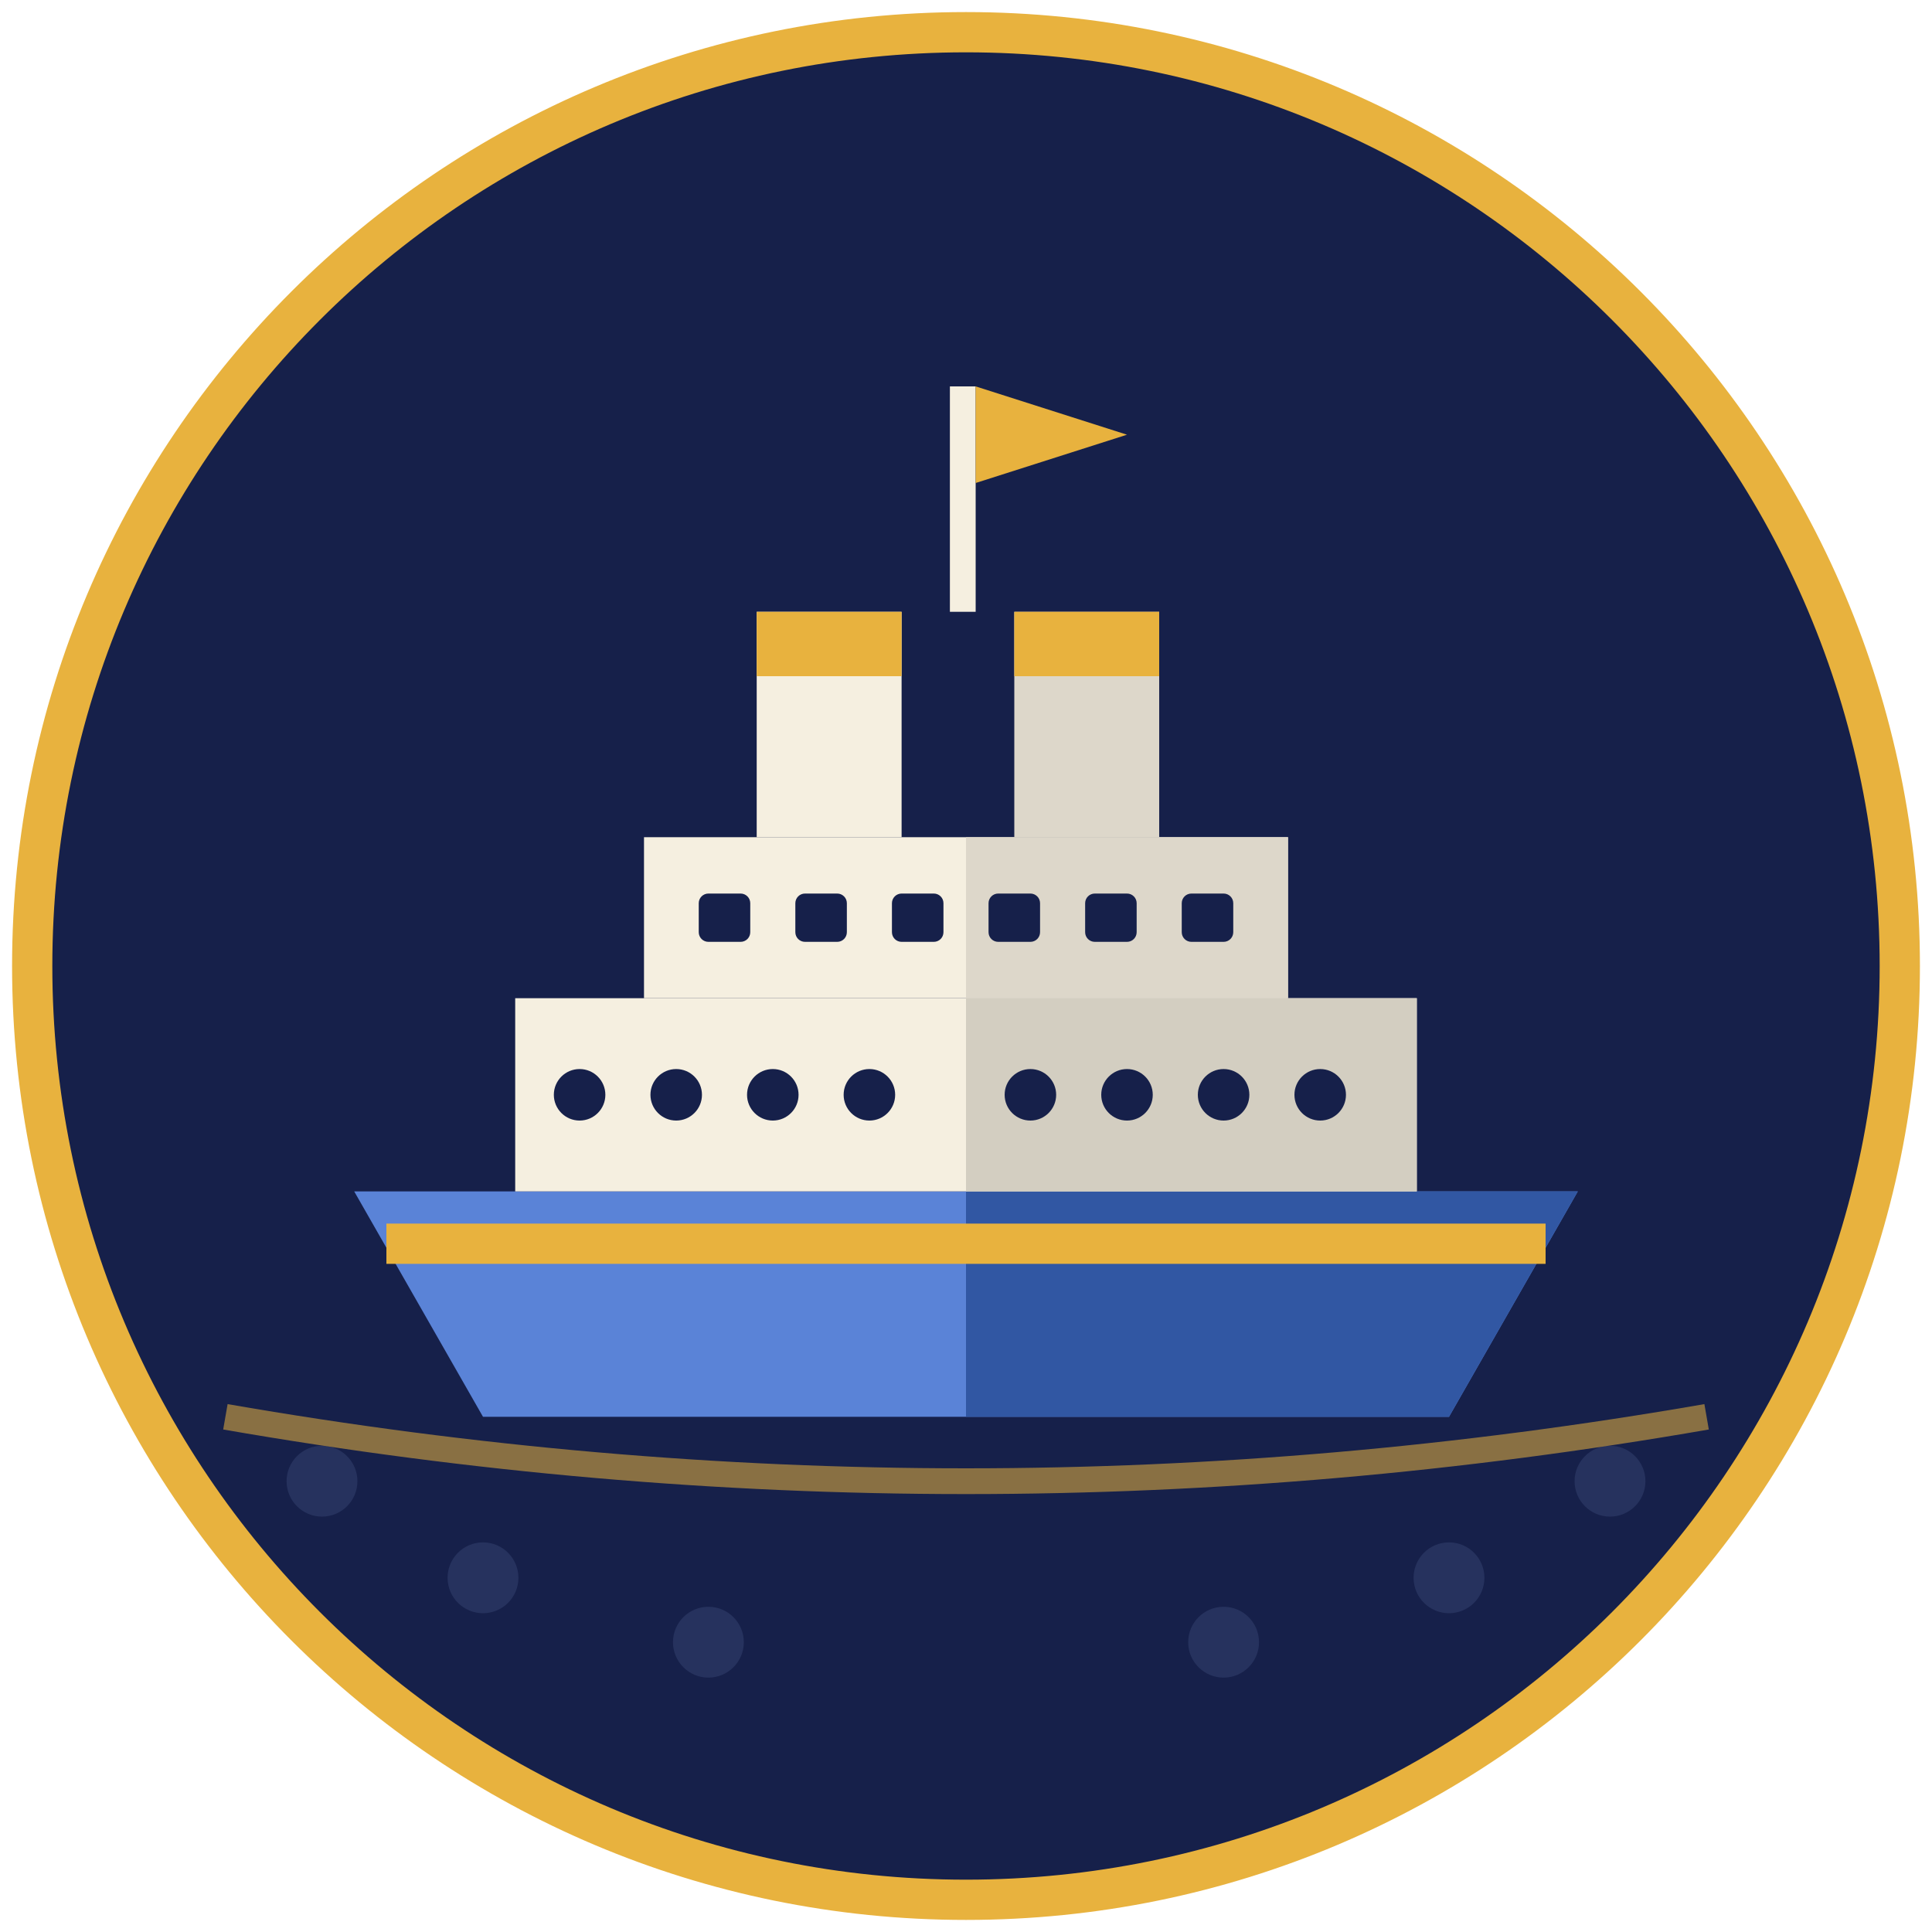
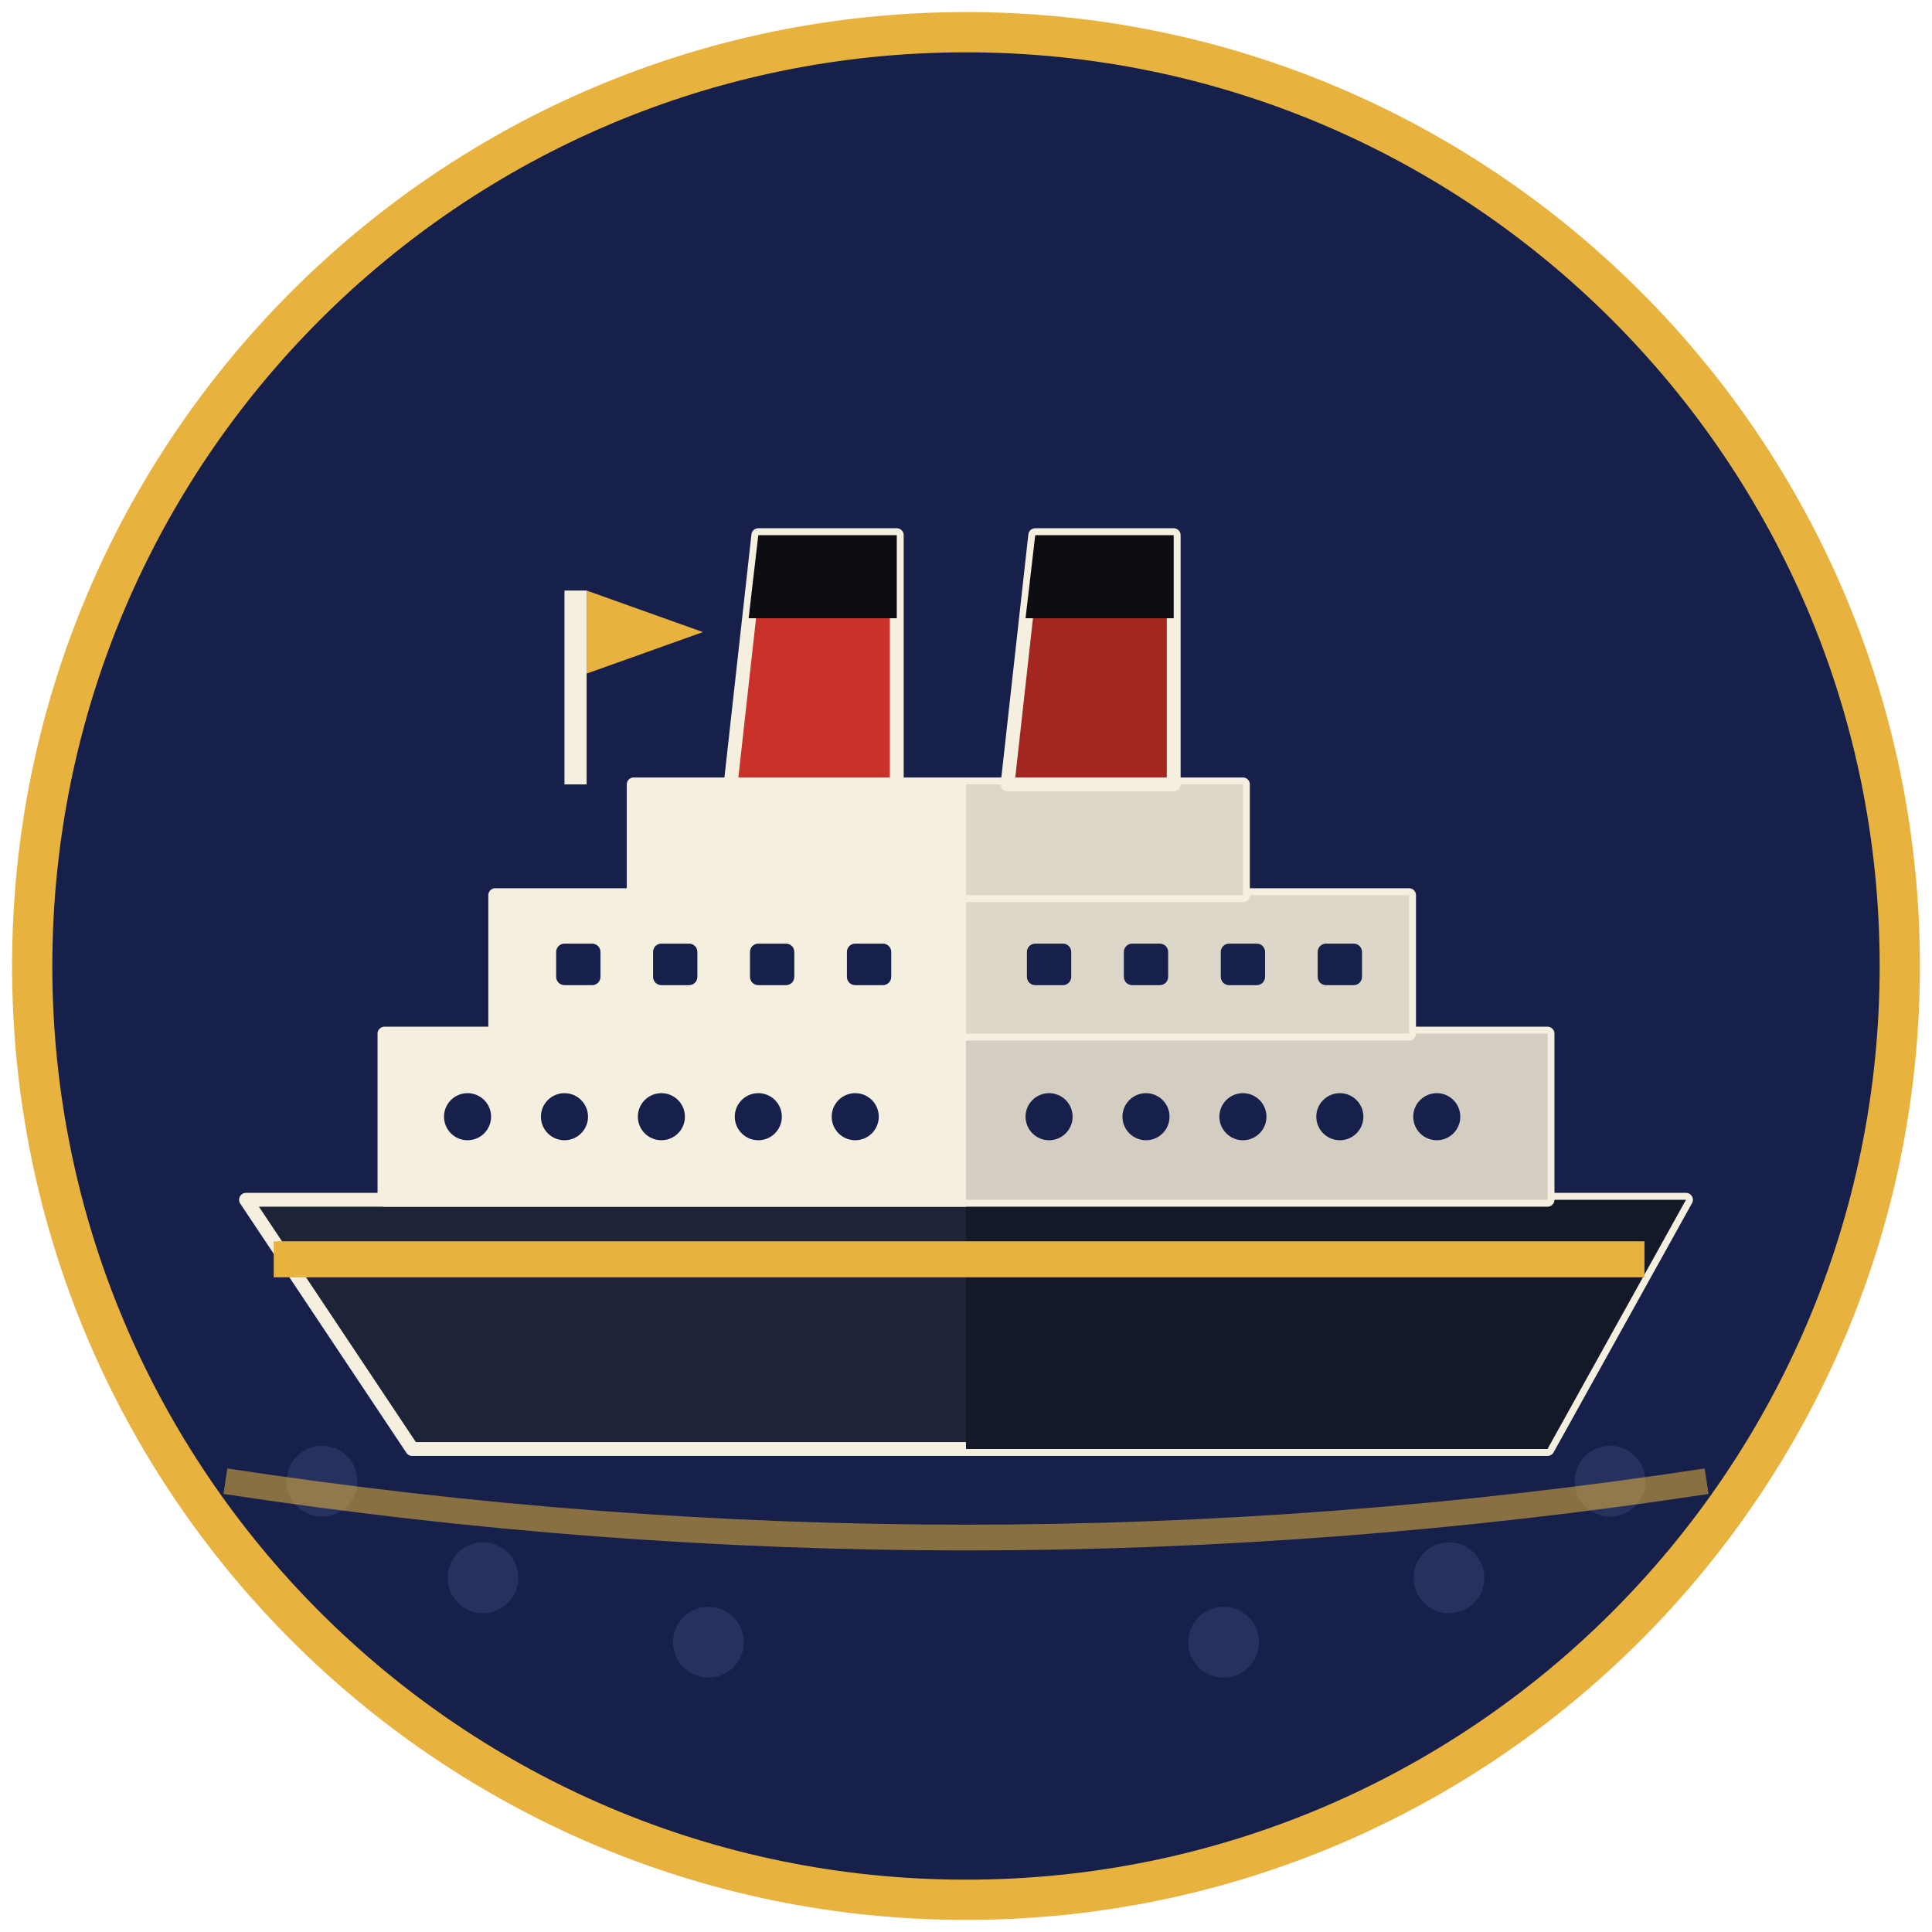
<svg xmlns="http://www.w3.org/2000/svg" viewBox="0 0 120 120" width="120" height="120">
  <circle cx="60" cy="60" r="58" fill="#16204A" />
  <circle cx="60" cy="60" r="58" fill="none" stroke="#E8B23E" stroke-width="2.5" />
  <g fill="#26325E">
    <circle cx="20" cy="92" r="2.2" />
    <circle cx="30" cy="98" r="2.2" />
    <circle cx="44" cy="102" r="2.2" />
    <circle cx="76" cy="102" r="2.2" />
    <circle cx="90" cy="98" r="2.2" />
    <circle cx="100" cy="92" r="2.2" />
  </g>
-   <path d="M22 74 H98 L90 88 H30 Z" fill="#5a83d7" />
-   <path d="M60 74 H98 L90 88 H60 Z" fill="#3157a3" />
-   <rect x="24" y="76" width="72" height="2.5" fill="#E8B23E" />
-   <path d="M14 88 Q60 96 106 88" fill="none" stroke="#E8B23E" stroke-width="1.6" opacity=".55" />
-   <rect x="32" y="62" width="56" height="12" fill="#F5EFE0" />
-   <rect x="60" y="62" width="28" height="12" fill="#d3cec1" />
-   <rect x="40" y="52" width="40" height="10" fill="#F5EFE0" />
-   <rect x="60" y="52" width="20" height="10" fill="#ddd7ca" />
-   <g fill="#16204A">
-     <circle cx="36" cy="68" r="1.6" />
-     <circle cx="42" cy="68" r="1.6" />
-     <circle cx="48" cy="68" r="1.6" />
-     <circle cx="54" cy="68" r="1.6" />
-     <circle cx="64" cy="68" r="1.6" />
-     <circle cx="70" cy="68" r="1.6" />
-     <circle cx="76" cy="68" r="1.6" />
-     <circle cx="82" cy="68" r="1.6" />
-     <rect x="43.4" y="55.5" width="3.2" height="3" rx=".6" />
-     <rect x="49.4" y="55.5" width="3.2" height="3" rx=".6" />
-     <rect x="55.4" y="55.5" width="3.2" height="3" rx=".6" />
-     <rect x="61.4" y="55.5" width="3.2" height="3" rx=".6" />
-     <rect x="67.4" y="55.5" width="3.2" height="3" rx=".6" />
-     <rect x="73.4" y="55.5" width="3.2" height="3" rx=".6" />
+   <path d="M14 92 Q60 99 106 92" fill="none" stroke="#E8B23E" stroke-width="1.6" opacity=".55" />
+   <g transform="translate(60,90) scale(.86)">
+     <path d="M-52 -18 H52 L42 0 H-40 Z" fill="#1E2438" stroke="#F5EFE0" stroke-width="1" stroke-linejoin="round" />
+     <path d="M0 -18 H52 L42 0 H0 Z" fill="#141927" />
+     <rect x="-50" y="-15" width="99" height="2.6" fill="#E8B23E" />
+     <rect x="-42" y="-30" width="84" height="12" fill="#F5EFE0" stroke="#F5EFE0" stroke-width="1" stroke-linejoin="round" />
+     <rect x="0" y="-30" width="42" height="12" fill="#d3cec1" />
+     <rect x="-34" y="-40" width="66" height="10" fill="#F5EFE0" stroke="#F5EFE0" stroke-width="1" stroke-linejoin="round" />
+     <rect x="0" y="-40" width="32" height="10" fill="#ddd7ca" />
+     <rect x="-24" y="-48" width="44" height="8" fill="#F5EFE0" stroke="#F5EFE0" stroke-width="1" stroke-linejoin="round" />
+     <rect x="0" y="-48" width="20" height="8" fill="#ddd7ca" />
+     <g fill="#16204A">
+       <circle cx="-36" cy="-24" r="1.7" />
+       <circle cx="-29" cy="-24" r="1.7" />
+       <circle cx="-22" cy="-24" r="1.7" />
+       <circle cx="-15" cy="-24" r="1.7" />
+       <circle cx="-8" cy="-24" r="1.7" />
+       <circle cx="6" cy="-24" r="1.7" />
+       <circle cx="13" cy="-24" r="1.7" />
+       <circle cx="20" cy="-24" r="1.7" />
+       <circle cx="27" cy="-24" r="1.7" />
+       <circle cx="34" cy="-24" r="1.7" />
+       <rect x="-29.6" y="-36.5" width="3.2" height="3" rx=".6" />
+       <rect x="-22.6" y="-36.5" width="3.2" height="3" rx=".6" />
+       <rect x="-15.6" y="-36.5" width="3.2" height="3" rx=".6" />
+       <rect x="-8.6" y="-36.5" width="3.2" height="3" rx=".6" />
+       <rect x="4.4" y="-36.5" width="3.2" height="3" rx=".6" />
+       <rect x="11.4" y="-36.5" width="3.2" height="3" rx=".6" />
+       <rect x="18.4" y="-36.5" width="3.2" height="3" rx=".6" />
+       <rect x="25.4" y="-36.5" width="3.2" height="3" rx=".6" />
+     </g>
+     <path d="M-17 -48 L-15 -66 H-5 L-5 -48 Z" fill="#C8322B" stroke="#F5EFE0" stroke-width="1" stroke-linejoin="round" />
+     <path d="M-15 -66 H-5 V-60 H-15.7 Z" fill="#0E0E12" />
+     <path d="M3 -48 L5 -66 H15 L15 -48 Z" fill="#A42620" stroke="#F5EFE0" stroke-width="1" stroke-linejoin="round" />
+     <path d="M5 -66 H15 V-60 H4.3 Z" fill="#0E0E12" />
+     <rect x="-29" y="-62" width="1.6" height="14" fill="#F5EFE0" />
+     <path d="M-27.4 -62 L-19 -59 L-27.4 -56 Z" fill="#E8B23E" />
  </g>
-   <rect x="47" y="38" width="9" height="14" fill="#F5EFE0" />
-   <rect x="47" y="38" width="9" height="4" fill="#E8B23E" />
-   <rect x="63" y="38" width="9" height="14" fill="#ddd7ca" />
-   <rect x="63" y="38" width="9" height="4" fill="#E8B23E" />
-   <rect x="59" y="24" width="1.6" height="14" fill="#F5EFE0" />
-   <path d="M60.6 24 L70 27 L60.6 30 Z" fill="#E8B23E" />
</svg>
